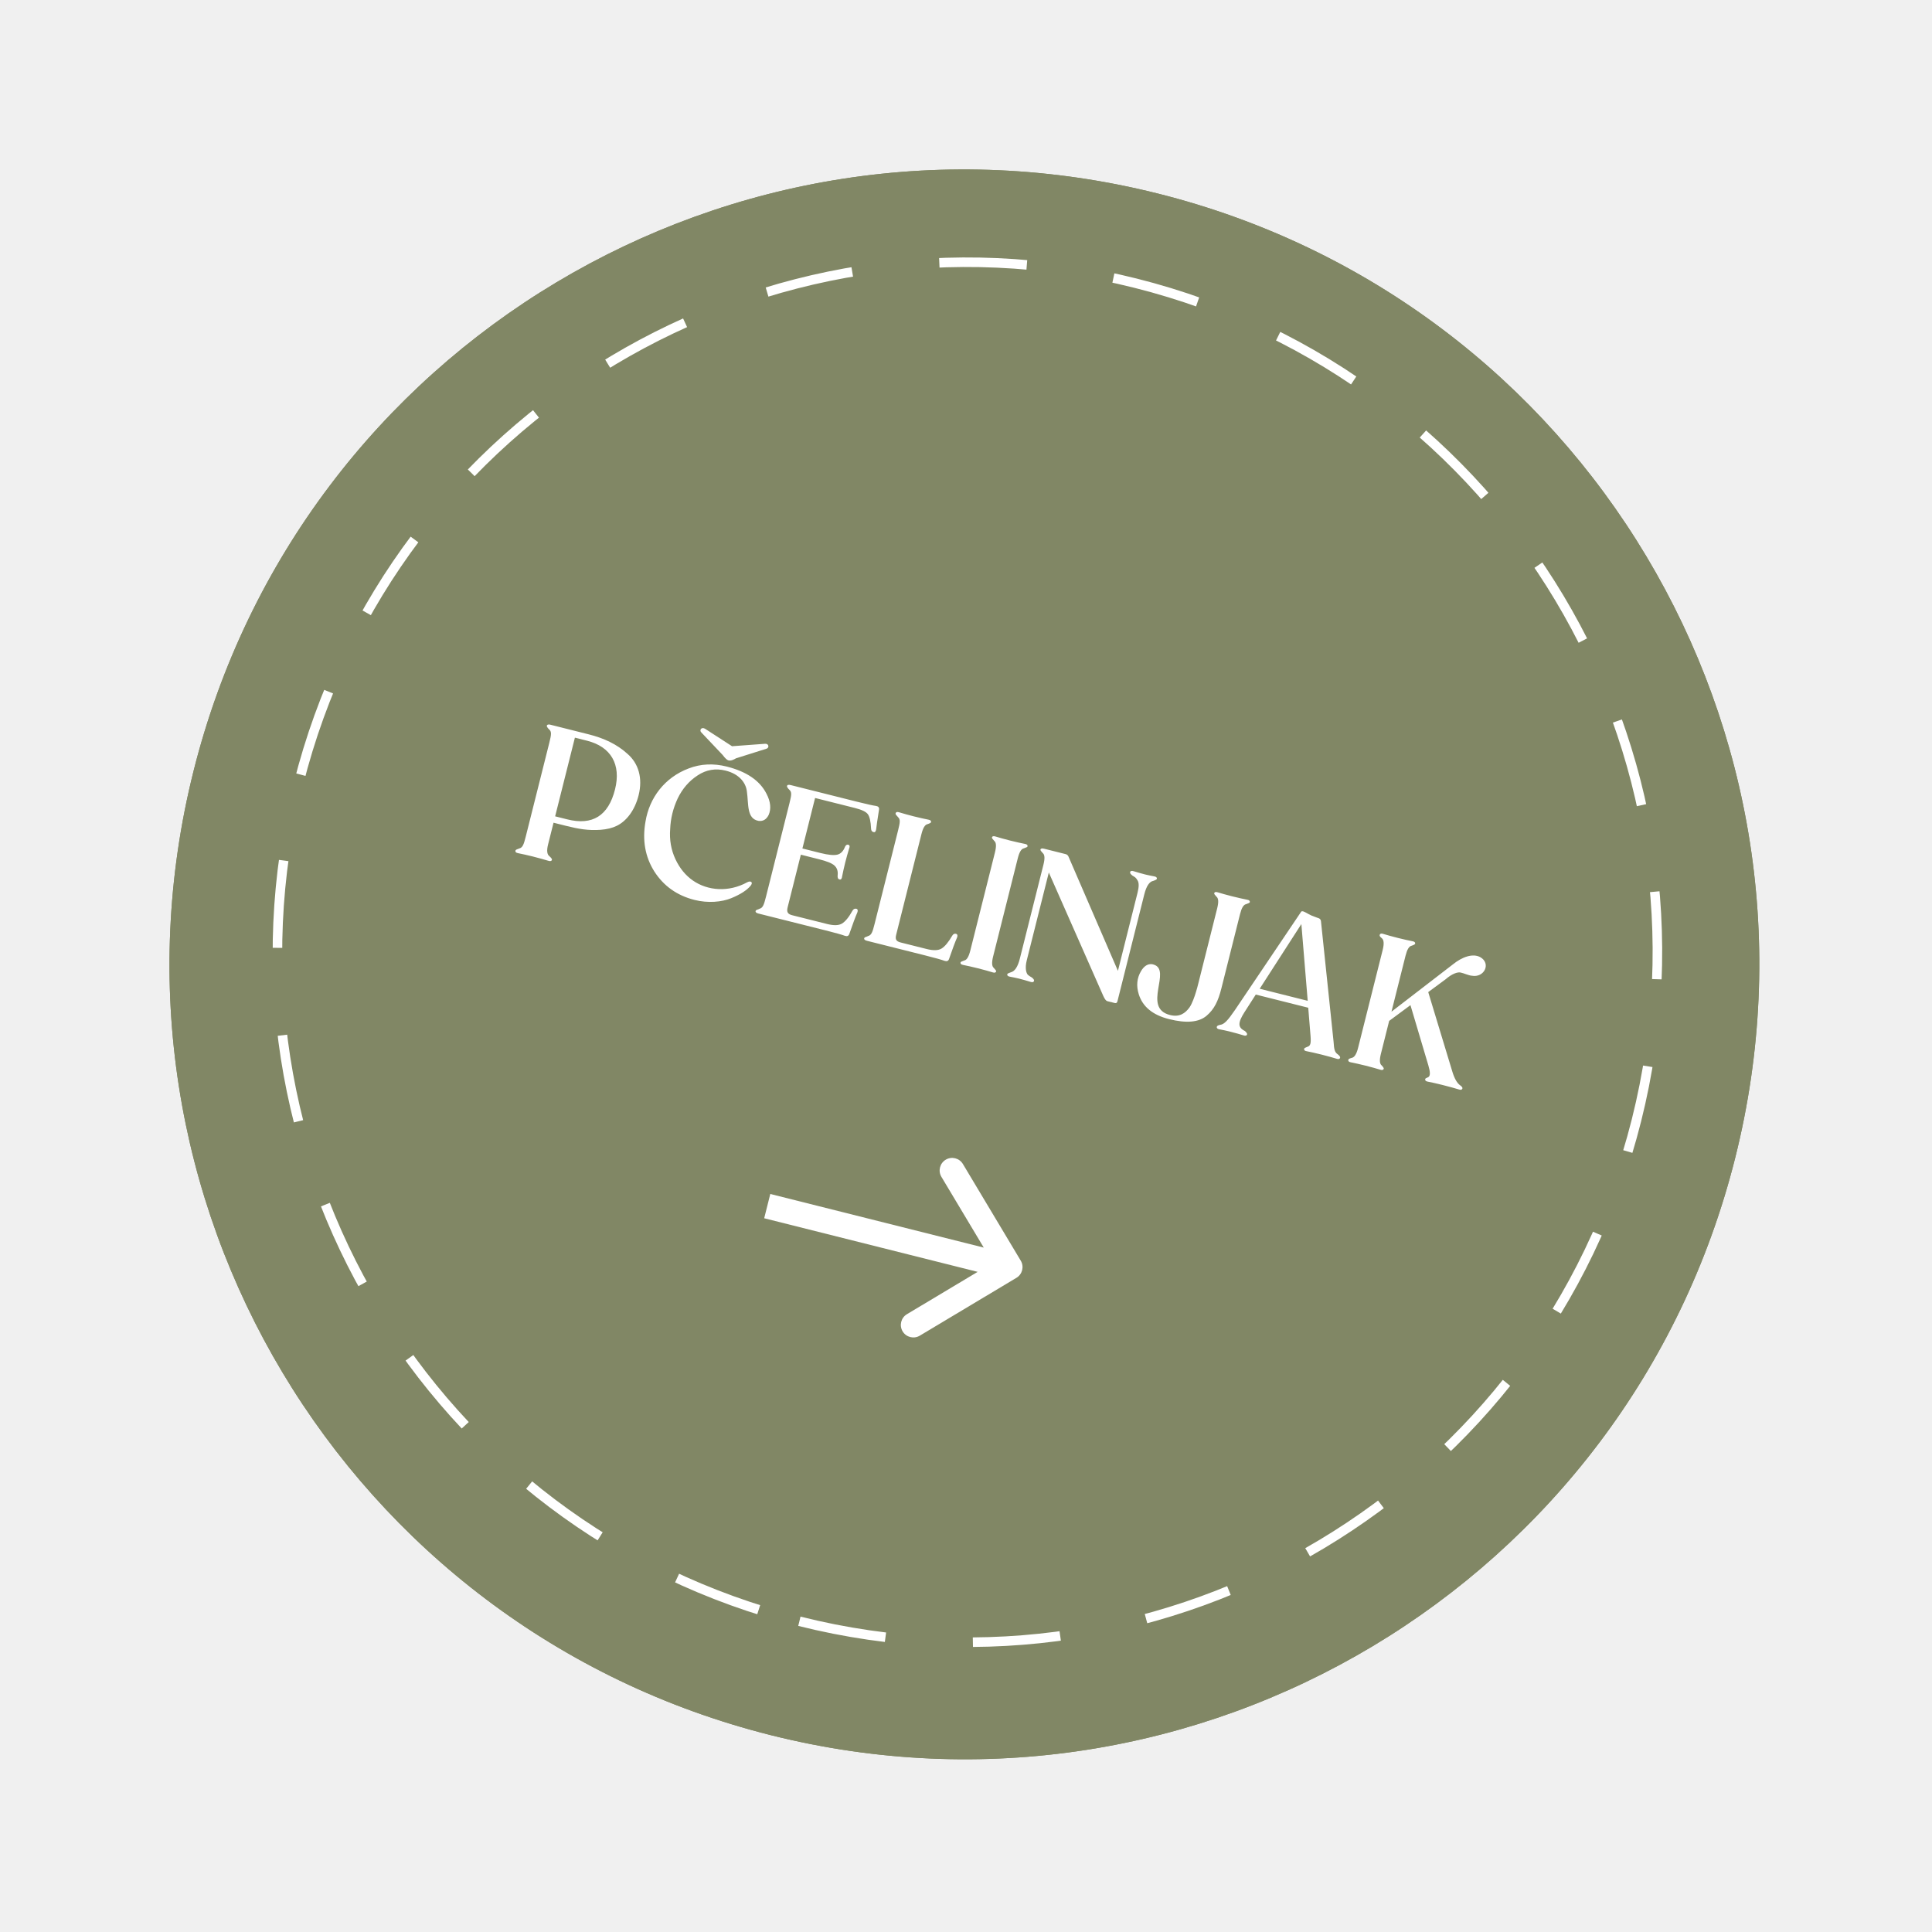
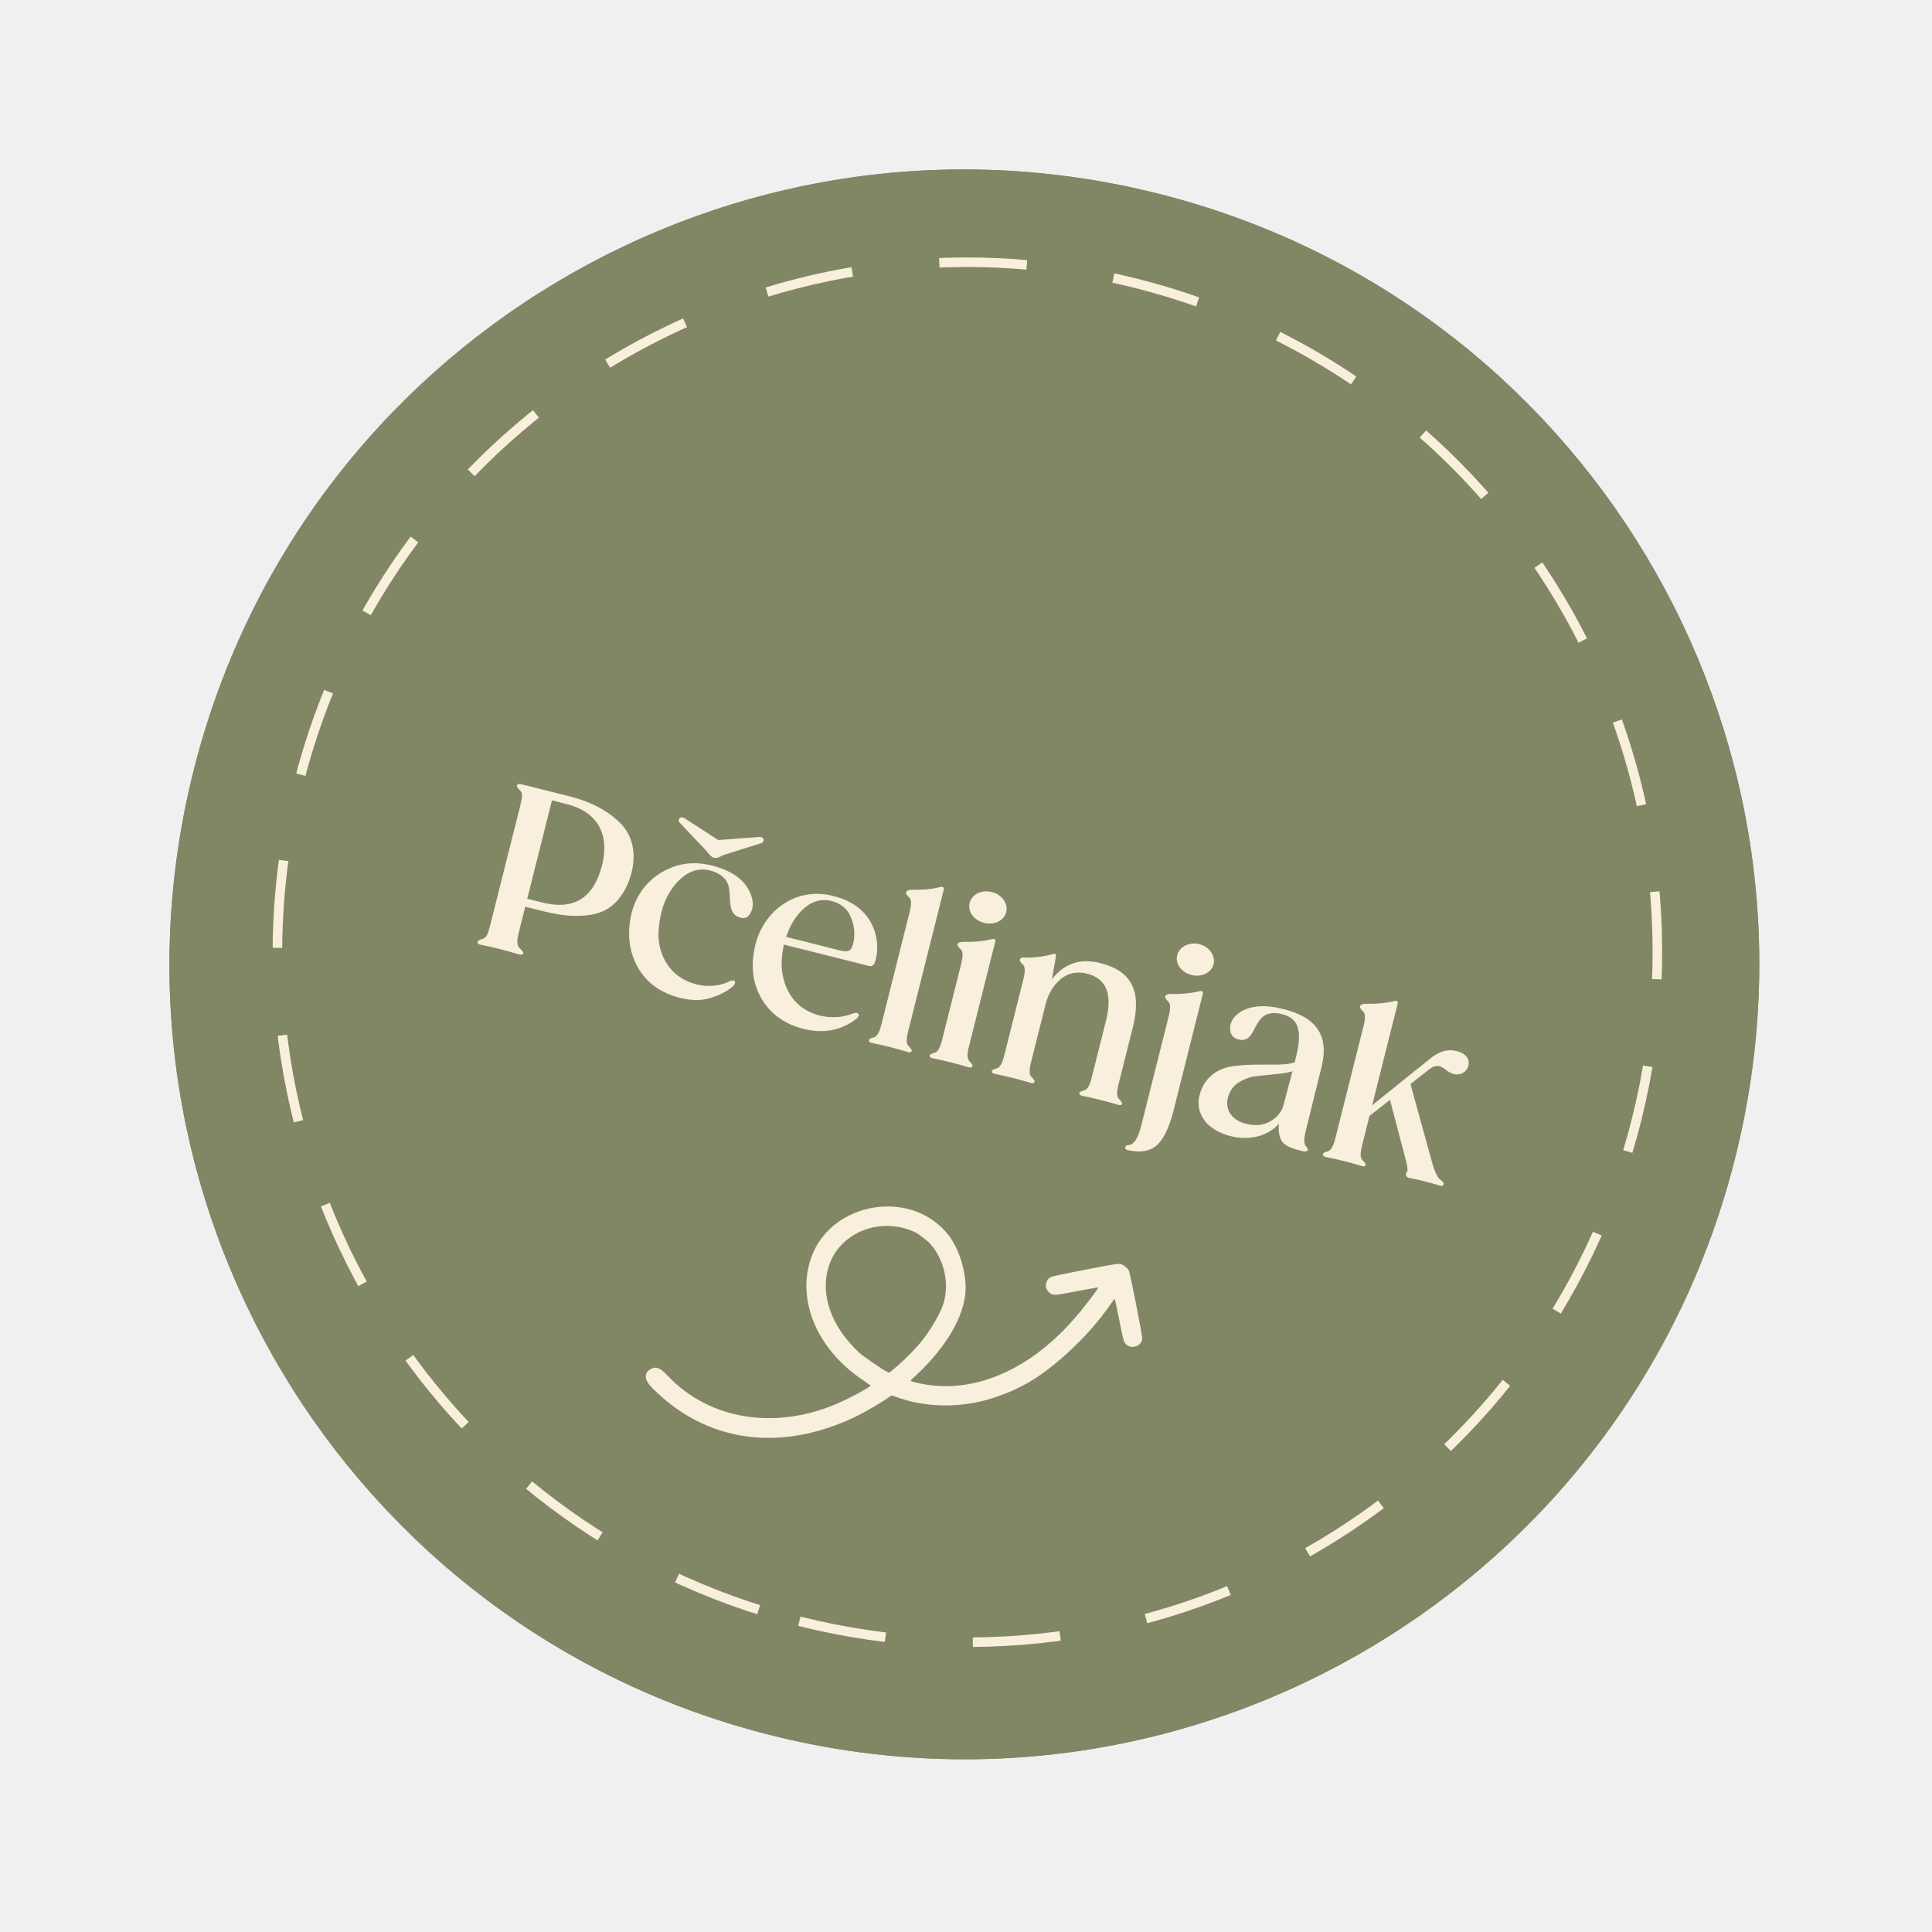
<svg xmlns="http://www.w3.org/2000/svg" width="423" height="423" viewBox="0 0 423 423" fill="none">
-   <path d="M168.765 379.902C261.968 403.31 356.5 346.73 379.908 253.526C403.316 160.323 346.736 65.792 253.533 42.384C160.329 18.976 65.798 75.556 42.39 168.759C18.982 261.962 75.562 356.494 168.765 379.902Z" fill="#818765" />
-   <path d="M168.765 379.902C261.968 403.31 356.5 346.73 379.908 253.526C403.316 160.323 346.736 65.792 253.533 42.384C160.329 18.976 65.798 75.556 42.39 168.759C18.982 261.962 75.562 356.494 168.765 379.902Z" fill="#818765" />
-   <path d="M175.023 354.967C255.924 375.285 337.979 326.173 358.297 245.272C378.615 164.37 329.503 82.316 248.602 61.998C167.701 41.679 85.646 90.791 65.328 171.693C45.009 252.594 94.122 334.649 175.023 354.967Z" stroke="white" stroke-width="2.089" stroke-dasharray="19.18 19.18" />
-   <path d="M222.543 279.772C223.841 278.995 224.264 277.312 223.487 276.014L210.822 254.853C210.044 253.554 208.362 253.132 207.063 253.909C205.765 254.686 205.342 256.369 206.119 257.667L217.377 276.477L198.568 287.735C197.269 288.512 196.847 290.195 197.624 291.493C198.401 292.792 200.084 293.215 201.382 292.437L222.543 279.772ZM167.983 264.072L167.316 266.729L220.468 280.078L221.136 277.421L221.803 274.763L168.651 261.414L167.983 264.072Z" fill="white" />
-   <path d="M120.364 158.637L128.86 160.771C132.274 161.629 135.076 162.951 137.393 165.059C139.796 167.147 140.763 170.359 139.818 174.123C138.96 177.537 137.066 179.824 135.047 180.802C134.057 181.295 132.873 181.575 131.486 181.681C128.798 181.872 126.664 181.501 123.832 180.79L121.194 180.127L119.996 184.899C119.655 186.257 119.77 187.11 120.333 187.499C120.701 187.839 120.885 188.092 120.846 188.247C120.778 188.518 120.506 188.615 120.011 188.45C119.09 188.177 117.975 187.856 116.656 187.524C115.414 187.212 114.357 186.988 113.455 186.803L113.416 186.793C112.98 186.725 112.786 186.511 112.854 186.24C112.883 186.123 113.039 185.997 113.262 185.93L113.718 185.755C114.427 185.562 114.67 184.922 115.108 183.176L120.262 162.654C120.73 160.792 120.789 160.229 120.256 159.724C119.985 159.491 119.675 159.083 119.723 158.889C119.782 158.656 120.005 158.589 120.364 158.637ZM121.545 178.73L124.183 179.393C129.731 180.786 133.206 178.607 134.658 172.827C136.032 167.357 133.747 163.483 128.509 162.168L125.871 161.505L121.545 178.73ZM167.764 163.943L161.136 166.031C160.747 166.264 160.077 166.632 159.495 166.486C159.185 166.408 158.749 166.009 158.226 165.301L153.565 160.377C153.061 159.921 153.518 159.087 154.352 159.544L160.275 163.382L167.503 162.847C168.386 162.78 168.463 163.789 167.764 163.943ZM158.892 168.726C156.68 168.171 154.613 168.518 152.73 169.777C150.856 170.997 149.399 172.693 148.369 174.827C147.377 176.97 146.821 179.181 146.732 181.509C146.545 183.895 146.94 186.098 147.879 188.107C148.818 190.117 150.116 191.68 151.696 192.778C154.924 195.032 159.532 195.406 163.599 193.169C164.027 192.946 164.356 192.947 164.55 193.16C164.666 193.355 164.598 193.626 164.307 193.965C163.539 194.886 162.151 195.816 160.084 196.658C158.016 197.5 155.018 197.778 152.07 197.037C148.229 196.073 145.292 193.974 143.248 190.78C141.244 187.596 140.598 183.928 141.33 179.864C142.179 174.674 145.521 170.235 150.762 168.252C153.412 167.226 156.206 167.103 159.116 167.834C163.422 168.915 166.35 170.888 167.811 173.771C168.731 175.528 168.875 177.09 168.291 178.428C167.796 179.417 167.068 179.853 166.068 179.726C163.43 179.228 163.938 176.056 163.524 173.271C163.303 171.36 161.84 169.467 158.892 168.726ZM187.542 198.976C187.804 199.083 187.861 199.345 187.716 199.762C187.239 200.838 186.684 202.39 185.954 204.475C185.799 204.931 185.478 205.056 184.984 204.891C184.383 204.658 182.957 204.258 180.707 203.693L166.042 200.01C165.577 199.893 165.373 199.718 165.441 199.447C165.51 199.175 165.966 199.166 166.305 198.963C167.014 198.769 167.257 198.129 167.695 196.384L172.85 175.861C173.317 173.999 173.376 173.436 172.843 172.931C172.572 172.698 172.262 172.29 172.31 172.096C172.379 171.825 172.641 171.767 173.145 171.893L187.499 175.498C189.711 176.054 191.156 176.375 191.796 176.454C192.31 176.542 192.533 176.804 192.455 177.279C192.084 179.578 191.888 181.014 191.829 181.576C191.751 182.051 191.576 182.255 191.305 182.187C190.946 182.138 190.723 181.876 190.714 181.42C190.647 179.877 190.416 178.829 190.019 178.276C189.621 177.722 188.661 177.275 187.148 176.895L178.458 174.713L175.681 185.769L179.639 186.763C181.384 187.201 182.597 187.3 183.344 187.116C184.091 186.933 184.655 186.332 185.015 185.391C185.19 185.023 185.432 184.877 185.704 184.946C186.053 185.033 186.101 185.334 185.887 185.858C185.624 186.74 185.332 187.739 185.05 188.864C184.777 189.951 184.572 190.93 184.387 191.832C184.328 192.395 184.143 192.637 183.794 192.55C183.484 192.472 183.348 192.19 183.397 191.666C183.505 190.745 183.273 190.027 182.701 189.512C182.168 189.007 181.043 188.559 179.298 188.121L175.34 187.127L172.447 198.649C172.184 199.697 172.484 200.143 173.454 200.387L181.058 202.296C182.532 202.667 183.609 202.649 184.337 202.213C185.065 201.777 185.832 200.856 186.658 199.373C186.872 199.014 187.154 198.878 187.542 198.976ZM209.337 204.45C209.638 204.567 209.696 204.829 209.55 205.246C209.073 206.322 208.519 207.874 207.789 209.959C207.633 210.414 207.313 210.54 206.779 210.365C206.178 210.131 204.753 209.732 202.541 209.177L189.816 205.981C189.351 205.864 189.147 205.689 189.216 205.418C189.284 205.146 189.74 205.137 190.079 204.934C190.788 204.74 191.031 204.1 191.47 202.354L196.624 181.832C197.092 179.97 197.15 179.407 196.617 178.902L196.394 178.64C196.162 178.416 196.046 178.222 196.085 178.067C196.153 177.795 196.425 177.699 196.842 177.845L196.919 177.864L196.958 177.874C197.763 178.117 198.801 178.419 200.042 178.731C201.4 179.072 202.496 179.306 203.282 179.462C203.718 179.531 203.912 179.744 203.844 180.016C203.814 180.132 203.572 180.277 203.077 180.442C202.514 180.548 202.086 181.265 201.745 182.623L196.221 204.62C195.958 205.667 196.18 206.095 197.228 206.358L202.892 207.78C204.327 208.141 205.404 208.122 206.132 207.687C206.86 207.251 207.628 206.33 208.493 204.856C208.707 204.498 208.988 204.362 209.337 204.45ZM217.591 211.925C217.949 212.304 218.133 212.557 218.104 212.673C218.036 212.945 217.764 213.041 217.347 212.895C216.542 212.652 215.466 212.34 214.147 212.009C212.789 211.668 211.693 211.434 210.907 211.278C210.432 211.2 210.238 210.986 210.306 210.715C210.335 210.598 210.617 210.463 211.112 210.298C211.675 210.192 212.102 209.475 212.443 208.117L217.831 186.663C218.172 185.305 218.135 184.471 217.689 184.112C217.33 183.733 217.146 183.48 217.175 183.364C217.243 183.092 217.515 182.996 217.971 183.151C218.737 183.385 219.814 183.697 221.172 184.038C222.491 184.369 223.587 184.603 224.411 184.769C224.848 184.837 225.041 185.051 224.973 185.322C224.944 185.439 224.662 185.574 224.167 185.739C223.605 185.845 223.177 186.562 222.836 187.92L217.448 209.374C217.107 210.732 217.145 211.566 217.591 211.925ZM252.721 191.879C253.158 191.947 253.351 192.161 253.283 192.432C253.254 192.549 253.011 192.694 252.516 192.858C251.653 193.013 250.992 194.002 250.534 195.825L244.659 219.218C244.571 219.568 244.377 219.684 244.067 219.606L243.524 219.469L243.417 219.401L243.407 219.44L242.437 219.197C242.166 219.128 241.885 218.769 241.565 218.07L229.633 191.029L224.8 210.272C224.371 211.979 224.681 213.046 225.039 213.425C225.204 213.59 225.524 213.794 225.921 214.018C226.299 214.319 226.445 214.561 226.396 214.755C226.328 215.027 226.056 215.124 225.639 214.978C224.834 214.734 223.99 214.481 223.098 214.257C222.516 214.111 221.847 213.984 221.1 213.838C220.663 213.769 220.47 213.556 220.538 213.284C220.567 213.168 220.849 213.032 221.343 212.868C222.178 212.665 222.839 211.676 223.287 209.892L228.451 189.33C228.792 187.972 228.754 187.138 228.308 186.779C227.95 186.4 227.766 186.147 227.795 186.031C227.863 185.759 228.125 185.702 228.591 185.818L233.324 187.007C233.595 187.075 233.799 187.25 233.934 187.532L244.763 212.563L249.06 195.455C249.381 194.174 249.402 193.272 249.043 192.729C248.695 192.146 248.549 192.068 247.939 191.709C247.561 191.408 247.376 191.155 247.425 190.961C247.493 190.69 247.765 190.593 248.221 190.749C248.987 190.982 249.831 191.235 250.723 191.46C251.305 191.606 251.974 191.733 252.721 191.879ZM273.073 196.99C273.509 197.058 273.703 197.272 273.635 197.544C273.605 197.66 273.324 197.796 272.829 197.96C272.266 198.066 271.839 198.784 271.498 200.141L267.425 216.358C266.714 219.19 265.858 220.955 264.178 222.389C262.498 223.823 259.791 224.091 255.95 223.127C252.342 222.221 250.162 220.394 249.321 217.667C248.75 215.833 248.927 214.145 249.792 212.672C250.453 211.518 251.287 210.985 252.248 211.103L252.558 211.181C256.67 212.378 249.967 220.675 256.175 222.234C258.231 222.751 259.483 221.869 260.426 220.58C260.999 219.775 261.573 218.146 261.875 217.108C262.04 216.614 262.216 215.916 262.42 215.101L266.493 198.884C266.834 197.527 266.796 196.692 266.35 196.333C265.992 195.954 265.808 195.702 265.837 195.585C265.905 195.314 266.177 195.217 266.633 195.373C267.399 195.606 268.436 195.908 269.794 196.249C271.152 196.59 272.248 196.824 273.073 196.99ZM292.899 230.839C293.277 231.14 293.461 231.393 293.412 231.587C293.344 231.858 293.072 231.955 292.655 231.809C291.851 231.566 290.735 231.244 289.377 230.903C287.942 230.543 286.846 230.309 286.06 230.153C285.624 230.084 285.469 229.88 285.537 229.609C285.566 229.492 285.809 229.347 286.217 229.202C286.925 229.009 287.061 228.466 286.937 226.826L286.43 220.636L274.946 217.752L272.439 221.659C271.001 223.937 270.99 224.965 272.57 225.734C272.939 226.073 273.084 226.316 273.045 226.471C272.977 226.743 272.705 226.84 272.288 226.694C271.561 226.47 270.523 226.168 269.126 225.817C268.467 225.651 267.759 225.515 266.973 225.359C266.537 225.29 266.343 225.077 266.411 224.805C266.46 224.611 266.702 224.466 267.178 224.379C268.032 224.264 268.818 223.43 270.383 221.142L284.783 199.766C284.871 199.582 284.968 199.524 285.094 199.514C285.55 199.505 286.132 199.981 287.092 200.428C288.032 200.788 288.556 201.002 288.75 201.051C289.012 201.158 289.167 201.362 289.215 201.663L291.98 228.093C292.085 229.81 292.23 230.382 292.899 230.839ZM284.926 202.318L275.801 216.482L286.315 219.122L284.926 202.318ZM319.666 237.603C320.054 237.865 320.238 238.118 320.189 238.312C320.121 238.583 319.849 238.68 319.432 238.534C318.627 238.291 317.435 237.95 315.844 237.55C314.486 237.209 313.39 236.975 312.604 236.819C312.168 236.751 311.974 236.537 312.042 236.266C312.101 236.033 312.392 236.023 312.732 235.82C313.168 235.559 313.169 234.734 312.744 233.307L308.81 220.07L304.149 223.519L302.347 230.696C302.006 232.054 302.044 232.888 302.49 233.248C302.848 233.626 302.993 233.869 302.964 233.986C302.896 234.257 302.624 234.354 302.207 234.208C301.441 233.974 300.365 233.663 299.007 233.322C297.649 232.981 296.553 232.747 295.767 232.59C295.331 232.522 295.137 232.308 295.205 232.037C295.244 231.882 295.438 231.765 295.749 231.679L295.972 231.611C296.535 231.505 297.001 230.797 297.342 229.439L302.73 207.985C303.071 206.628 302.995 205.784 302.549 205.424C302.21 205.133 302.006 204.958 302.074 204.686C302.143 204.415 302.414 204.318 302.831 204.464C303.597 204.698 304.674 205.009 306.032 205.35C307.39 205.691 308.486 205.925 309.271 206.081C309.708 206.15 309.902 206.363 309.833 206.635C309.804 206.751 309.561 206.897 309.066 207.061C308.504 207.167 308.076 207.885 307.735 209.242L304.656 221.502L318.104 211.145C320.123 209.508 322.433 208.686 324.072 209.551C326.535 210.912 324.979 214.151 322.224 213.624C321.574 213.584 320.43 213.049 319.8 212.932C319.179 212.776 317.927 213.163 316.5 214.413L312.703 217.213L317.981 234.623C318.455 236.185 319.036 237.156 319.666 237.603Z" fill="white" />
+   <path d="M168.757 379.902C261.96 403.31 356.492 346.73 379.9 253.526C403.308 160.323 346.728 65.792 253.525 42.384C160.322 18.976 65.79 75.556 42.382 168.759C18.974 261.962 75.554 356.494 168.757 379.902Z" fill="#818765" />
+   <path d="M168.757 379.902C261.96 403.31 356.492 346.73 379.9 253.526C403.308 160.323 346.728 65.792 253.525 42.384C160.322 18.976 65.79 75.556 42.382 168.759C18.974 261.962 75.554 356.494 168.757 379.902Z" fill="#818765" />
+   <path d="M175.015 354.966C255.916 375.284 337.971 326.172 358.289 245.271C378.608 164.37 329.495 82.315 248.594 61.996C167.693 41.678 85.638 90.79 65.32 171.692C45.002 252.593 94.114 334.648 175.015 354.966Z" stroke="#F9EFDD" stroke-width="2.089" stroke-dasharray="19.18 19.18" />
+   <path d="M113.962 171.657L124.582 174.324C128.849 175.396 132.352 177.049 135.248 179.683C138.252 182.294 139.461 186.309 138.279 191.013C137.207 195.281 134.84 198.14 132.316 199.362C131.078 199.979 129.598 200.329 127.864 200.461C124.505 200.7 121.837 200.236 118.297 199.347L115 198.519L113.502 204.483C113.075 206.181 113.22 207.248 113.923 207.734C114.383 208.159 114.613 208.474 114.564 208.668C114.479 209.008 114.139 209.129 113.521 208.922C112.369 208.581 110.975 208.179 109.327 207.765C107.775 207.376 106.453 207.095 105.326 206.864L105.277 206.851C104.732 206.766 104.489 206.499 104.575 206.159C104.611 206.014 104.805 205.856 105.084 205.772L105.654 205.554C106.54 205.313 106.844 204.513 107.392 202.33L113.835 176.677C114.42 174.349 114.493 173.646 113.827 173.015C113.488 172.723 113.1 172.214 113.161 171.971C113.234 171.68 113.513 171.596 113.962 171.657ZM115.438 196.773L118.736 197.601C125.67 199.343 130.015 196.619 131.829 189.393C133.547 182.556 130.69 177.714 124.143 176.07L120.846 175.242L115.438 196.773ZM166.603 184.62L158.318 187.23C157.832 187.521 156.995 187.981 156.268 187.798C155.88 187.701 155.335 187.203 154.681 186.317L148.854 180.162C148.224 179.592 148.796 178.549 149.838 179.12L157.242 183.918L166.277 183.249C167.381 183.165 167.477 184.427 166.603 184.62ZM155.319 190.55C152.688 189.941 150.286 190.884 148.064 193.367C145.891 195.863 144.626 199.051 144.258 202.98C143.683 207.733 145.74 211.858 148.879 213.935C152.017 216.012 156.261 216.563 159.792 214.82C160.313 214.59 160.665 214.627 160.871 214.834C161.053 215.137 160.919 215.464 160.494 215.925C159.365 216.93 157.812 217.777 155.737 218.442C153.712 219.119 151.444 219.116 148.874 218.471C144.752 217.436 141.734 215.286 139.81 212.07C137.897 208.806 137.283 205.095 138.063 200.96C138.978 195.88 142.257 191.651 147.413 189.801C149.973 188.846 152.726 188.764 155.599 189.434C160.073 190.506 162.969 192.523 164.239 195.471C165.025 197.266 164.999 198.806 164.222 200.055C163.772 200.818 163.129 201.121 162.293 200.962C159.359 200.328 160.017 197.297 159.644 194.678C159.464 192.931 158.192 191.22 155.319 190.55ZM182.324 196.146C192.532 198.607 192.874 207.508 191.452 210.915C191.221 211.424 190.808 211.629 190.275 211.495L171.605 206.806C171.41 207.788 171.324 208.54 171.251 209.037C170.615 214.033 172.526 218.328 175.531 220.526C178.633 222.749 182.95 223.42 186.844 221.872C187.924 221.473 188.456 222.226 187.595 222.989C184.257 225.604 180.351 226.376 175.938 225.268C172.01 224.282 169.017 222.241 167.02 219.11C165.022 215.979 164.383 212.365 165.091 208.315C166.386 199.876 173.947 193.991 182.324 196.146ZM172.128 205.133L183.815 208.069C185.997 208.617 186.531 208.132 186.922 205.962C187.227 204.131 186.998 202.372 186.2 200.625C185.45 198.89 184.032 197.761 182.044 197.262C179.959 196.738 177.982 197.221 176.149 198.771C174.364 200.334 173.016 202.418 172.128 205.133ZM198.988 229.098C199.436 229.571 199.666 229.887 199.63 230.032C199.533 230.42 199.205 230.493 198.635 230.298C197.726 230.018 196.477 229.653 194.829 229.239C193.228 228.837 191.955 228.569 191.022 228.386C190.428 228.288 190.185 228.021 190.271 227.682C190.319 227.488 190.562 227.343 190.95 227.234L191.229 227.149C191.933 227.017 192.516 226.132 192.942 224.435L199.178 199.606C199.604 197.909 199.557 196.866 198.999 196.416C198.539 195.991 198.321 195.627 198.382 195.385C198.467 195.045 198.819 194.876 199.401 194.816C201.863 194.867 204.022 194.688 205.95 194.193C206.448 194.06 206.738 194.339 206.629 194.775L198.81 225.908C198.384 227.606 198.431 228.649 198.988 229.098ZM215.487 202.052C213.208 201.48 211.827 199.586 212.302 197.695C212.777 195.804 214.9 194.739 217.18 195.312C219.362 195.86 220.779 197.814 220.304 199.705C219.829 201.596 217.669 202.6 215.487 202.052ZM212.337 232.451C212.786 232.924 212.967 233.227 212.931 233.373C212.845 233.712 212.506 233.833 211.984 233.651C210.978 233.347 209.681 232.969 208.178 232.592C206.48 232.165 205.207 231.897 204.371 231.739C203.728 231.629 203.486 231.362 203.571 231.022C203.608 230.877 203.96 230.707 204.578 230.502C205.282 230.369 205.816 229.473 206.243 227.775L210.457 210.996C210.883 209.299 210.836 208.256 210.327 207.819C209.818 207.382 209.6 207.018 209.661 206.775C209.746 206.436 210.098 206.266 210.729 206.219C213.19 206.27 215.349 206.09 217.278 205.595C217.727 205.45 218.017 205.729 217.908 206.166L212.11 229.249C211.684 230.946 211.78 232.001 212.337 232.451ZM245.05 240.666C245.498 241.14 245.728 241.455 245.692 241.601C245.606 241.94 245.267 242.061 244.697 241.867C243.788 241.587 242.539 241.222 240.939 240.82C239.29 240.405 238.017 240.137 237.083 239.954C236.489 239.857 236.247 239.59 236.332 239.25C236.369 239.105 236.721 238.935 237.339 238.73C238.043 238.597 238.577 237.7 239.004 236.003L242.146 223.492C243.607 217.672 242.253 214.239 238.034 213.179C235.755 212.607 233.79 213.042 232.151 214.434C230.561 215.839 229.492 217.633 228.92 219.912L225.716 232.666C225.29 234.363 225.337 235.406 225.895 235.856C226.343 236.329 226.573 236.645 226.537 236.79C226.451 237.13 226.112 237.25 225.542 237.056C224.633 236.776 223.384 236.411 221.784 236.009C220.135 235.595 218.862 235.327 217.928 235.144C217.334 235.046 217.092 234.779 217.177 234.439C217.214 234.294 217.566 234.125 218.184 233.919C218.888 233.786 219.422 232.89 219.849 231.192L224.075 214.365C224.501 212.668 224.454 211.625 223.909 211.127C223.448 210.702 223.218 210.386 223.279 210.144C223.364 209.805 223.607 209.659 223.971 209.648C226.117 209.723 228.288 209.495 230.496 208.915C231.017 208.685 231.272 208.904 231.174 209.498L230.466 213.547L230.296 214.432C232.98 210.931 236.522 209.758 240.886 210.854C247.821 212.596 250.011 217.012 248.014 224.965L244.871 237.477C244.445 239.174 244.493 240.217 245.05 240.666ZM263.945 213.191C262.113 214.123 259.494 213.465 258.271 211.766C257.097 210.079 257.632 207.946 259.513 207.026C261.406 206.058 263.928 206.691 265.138 208.439C266.361 210.138 265.825 212.272 263.945 213.191ZM262.679 216.998C263.177 216.865 263.468 217.144 263.358 217.581L256.952 243.088C255.977 246.968 254.713 249.537 253.208 250.809C251.703 252.081 249.605 252.43 246.926 251.809C246.489 251.699 246.283 251.493 246.368 251.153C246.429 250.911 246.684 250.717 247.157 250.681C248.249 250.646 249.172 249.228 249.878 246.416L255.907 222.411C256.333 220.714 256.286 219.671 255.728 219.222C255.268 218.797 255.05 218.433 255.111 218.19C255.196 217.851 255.548 217.681 256.13 217.621C258.641 217.685 260.86 217.469 262.679 216.998ZM285.73 250.677C285.875 250.92 286.396 251.514 286.335 251.757C286.25 252.096 285.91 252.217 285.28 252.059L284.844 251.949C283.534 251.62 283.243 251.547 281.995 250.976C281.401 250.672 280.977 250.308 280.711 249.932C280.226 249.192 279.755 247.784 280.048 246.002C277.534 248.825 273.483 249.766 269.458 248.755C264.027 247.391 261.715 243.666 262.604 239.92C263.493 236.174 266.248 234.03 269.632 233.488C273.065 232.958 276.424 233.132 279.734 233.087C281.444 233.052 282.669 232.896 283.47 232.581L283.689 231.708C285.114 226.035 284.584 223.015 280.704 222.04C273.624 220.262 275.773 228.947 270.973 227.535C269.918 227.219 269.385 226.466 269.326 225.266C269.291 223.762 270.081 222.465 271.719 221.485C273.964 220.141 277.056 219.938 280.984 220.925C288.162 222.727 291.092 226.66 289.326 233.691L285.964 247.282C285.526 249.028 285.452 250.143 285.73 250.677ZM272.869 246.055C274.808 246.542 276.494 246.398 277.987 245.587C279.479 244.777 280.426 243.674 280.925 242.304L282.983 234.521C282.352 234.775 281.163 234.992 279.526 235.148L275.026 235.616C273.704 235.748 272.394 236.244 271.108 237.055C269.87 237.878 269.105 239.078 268.776 240.593C268.251 243.297 269.995 245.385 272.869 246.055ZM315.479 258.406C315.963 258.734 316.145 259.037 316.072 259.328C315.987 259.668 315.659 259.74 315.138 259.558C314.423 259.327 313.271 258.986 311.671 258.584C310.361 258.255 309.379 258.06 308.64 257.926C308.143 257.852 307.852 257.573 307.804 257.149C307.792 256.991 307.901 256.761 308.12 256.506C308.278 256.082 308.073 255.051 307.626 253.341L304.329 240.81L299.838 244.322L298.194 250.869C297.768 252.566 297.815 253.609 298.372 254.058C298.821 254.532 299.051 254.847 299.014 254.993C298.917 255.381 298.589 255.453 298.02 255.258C297.11 254.979 295.862 254.613 294.213 254.199C292.613 253.797 291.34 253.529 290.406 253.346C289.812 253.249 289.57 252.982 289.655 252.642C289.704 252.448 289.946 252.303 290.334 252.194L290.613 252.11C291.317 251.977 291.9 251.092 292.326 249.395L298.562 224.566C298.988 222.869 298.941 221.826 298.384 221.377C297.923 220.952 297.705 220.588 297.766 220.345C297.851 220.006 298.203 219.836 298.785 219.776C301.247 219.827 303.406 219.648 305.335 219.153C305.832 219.02 306.123 219.299 306.013 219.736L300.423 241.994L313.021 231.858C315.303 229.956 317.535 229.486 319.778 230.41C323.232 231.845 321.19 236.075 318.135 235.101C317.65 234.979 317.069 234.627 316.378 234.093C315.687 233.558 315.033 233.291 314.439 233.399C313.856 233.46 313.007 233.968 311.951 234.888L308.807 237.347L313.615 254.742C314.195 256.743 314.812 257.981 315.479 258.406Z" fill="#F9EFDD" />
+   <path fill-rule="evenodd" clip-rule="evenodd" d="M245.638 276.862C244.959 276.584 244.446 276.658 237.251 278.067C230.844 279.321 230.106 279.492 229.757 279.799C228.731 280.699 228.725 282.165 229.744 283.005C230.566 283.683 230.664 283.678 235.698 282.714C238.259 282.223 240.392 281.846 240.436 281.876C240.623 282.002 237.054 286.647 234.935 289.036C224.649 300.635 212.052 305.604 200.383 302.665C199.176 302.361 199.185 302.377 199.873 301.756C206.406 295.861 210.51 289.396 211.296 283.761C211.878 279.593 210.274 273.74 207.627 270.367C199.607 260.149 182.005 263.04 177.625 275.296C174.322 284.541 178.82 295.335 188.78 302.062C189.813 302.76 190.641 303.358 190.618 303.391C190.373 303.756 186.734 305.757 184.263 306.886C170.184 313.32 155.33 311.036 145.966 300.999C144.502 299.429 143.521 299.1 142.385 299.798C140.945 300.683 141.073 302.126 142.742 303.822C154.476 315.747 170.608 318.09 187.128 310.267C189.358 309.212 193.495 306.787 194.813 305.764C195.098 305.543 195.233 305.519 195.565 305.632C195.787 305.708 196.348 305.901 196.812 306.061C203.057 308.215 210.417 308.26 217.112 306.183C218.57 305.731 222.098 304.371 222.198 304.222C222.219 304.191 222.459 304.068 222.732 303.948C229.154 301.124 238.109 293.018 243.33 285.303C243.661 284.814 243.98 284.404 244.04 284.393C244.099 284.381 244.552 286.436 245.045 288.958C245.98 293.735 246.082 294.057 246.83 294.562C248.072 295.399 249.908 294.606 250.074 293.161C250.155 292.462 247.419 278.555 247.109 278.085C246.804 277.625 246.127 277.062 245.638 276.862ZM203.629 272.289C206.816 275.83 207.968 281.275 206.468 285.703C205.658 288.093 202.916 292.516 200.859 294.749C198.905 296.871 197.227 298.484 195.56 299.843L194.682 300.56L194.193 300.339C193.379 299.971 188.961 296.94 188.171 296.208C182.023 290.501 179.53 283.565 181.41 277.392C183.723 269.798 192.89 266.175 200.476 269.857C201.142 270.18 203.068 271.666 203.629 272.289Z" fill="#F9EFDD" />
</svg>
